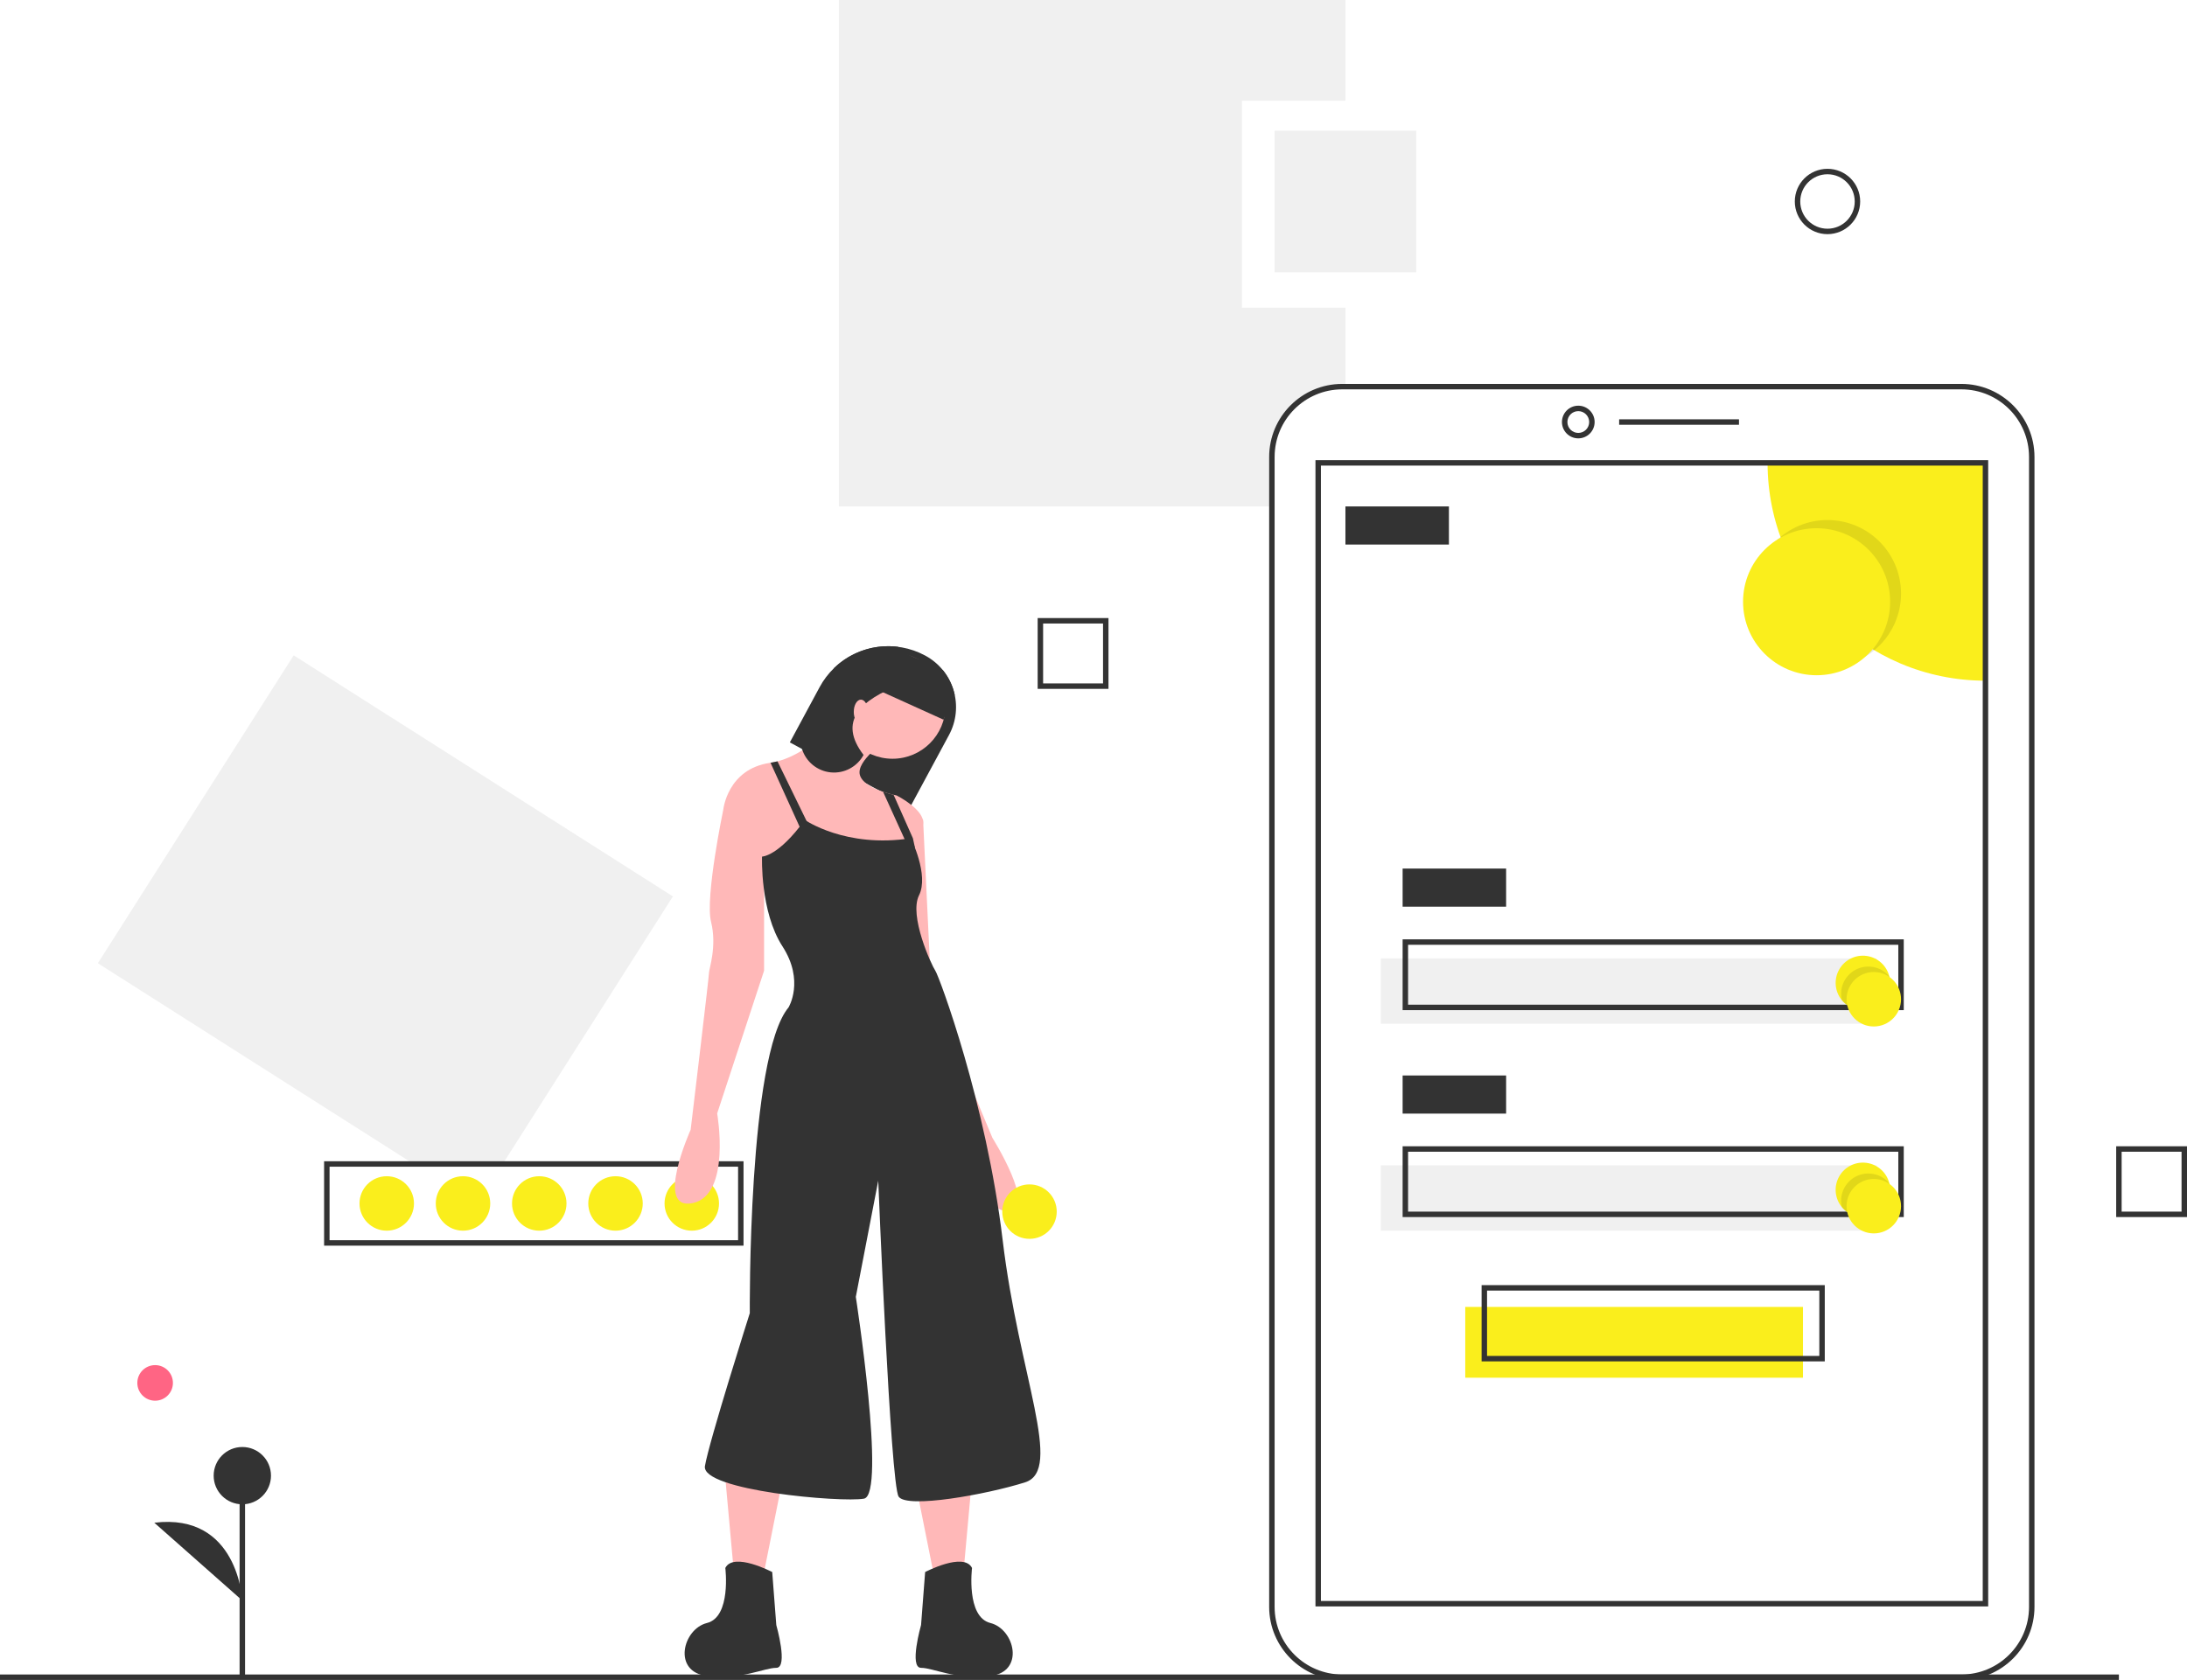
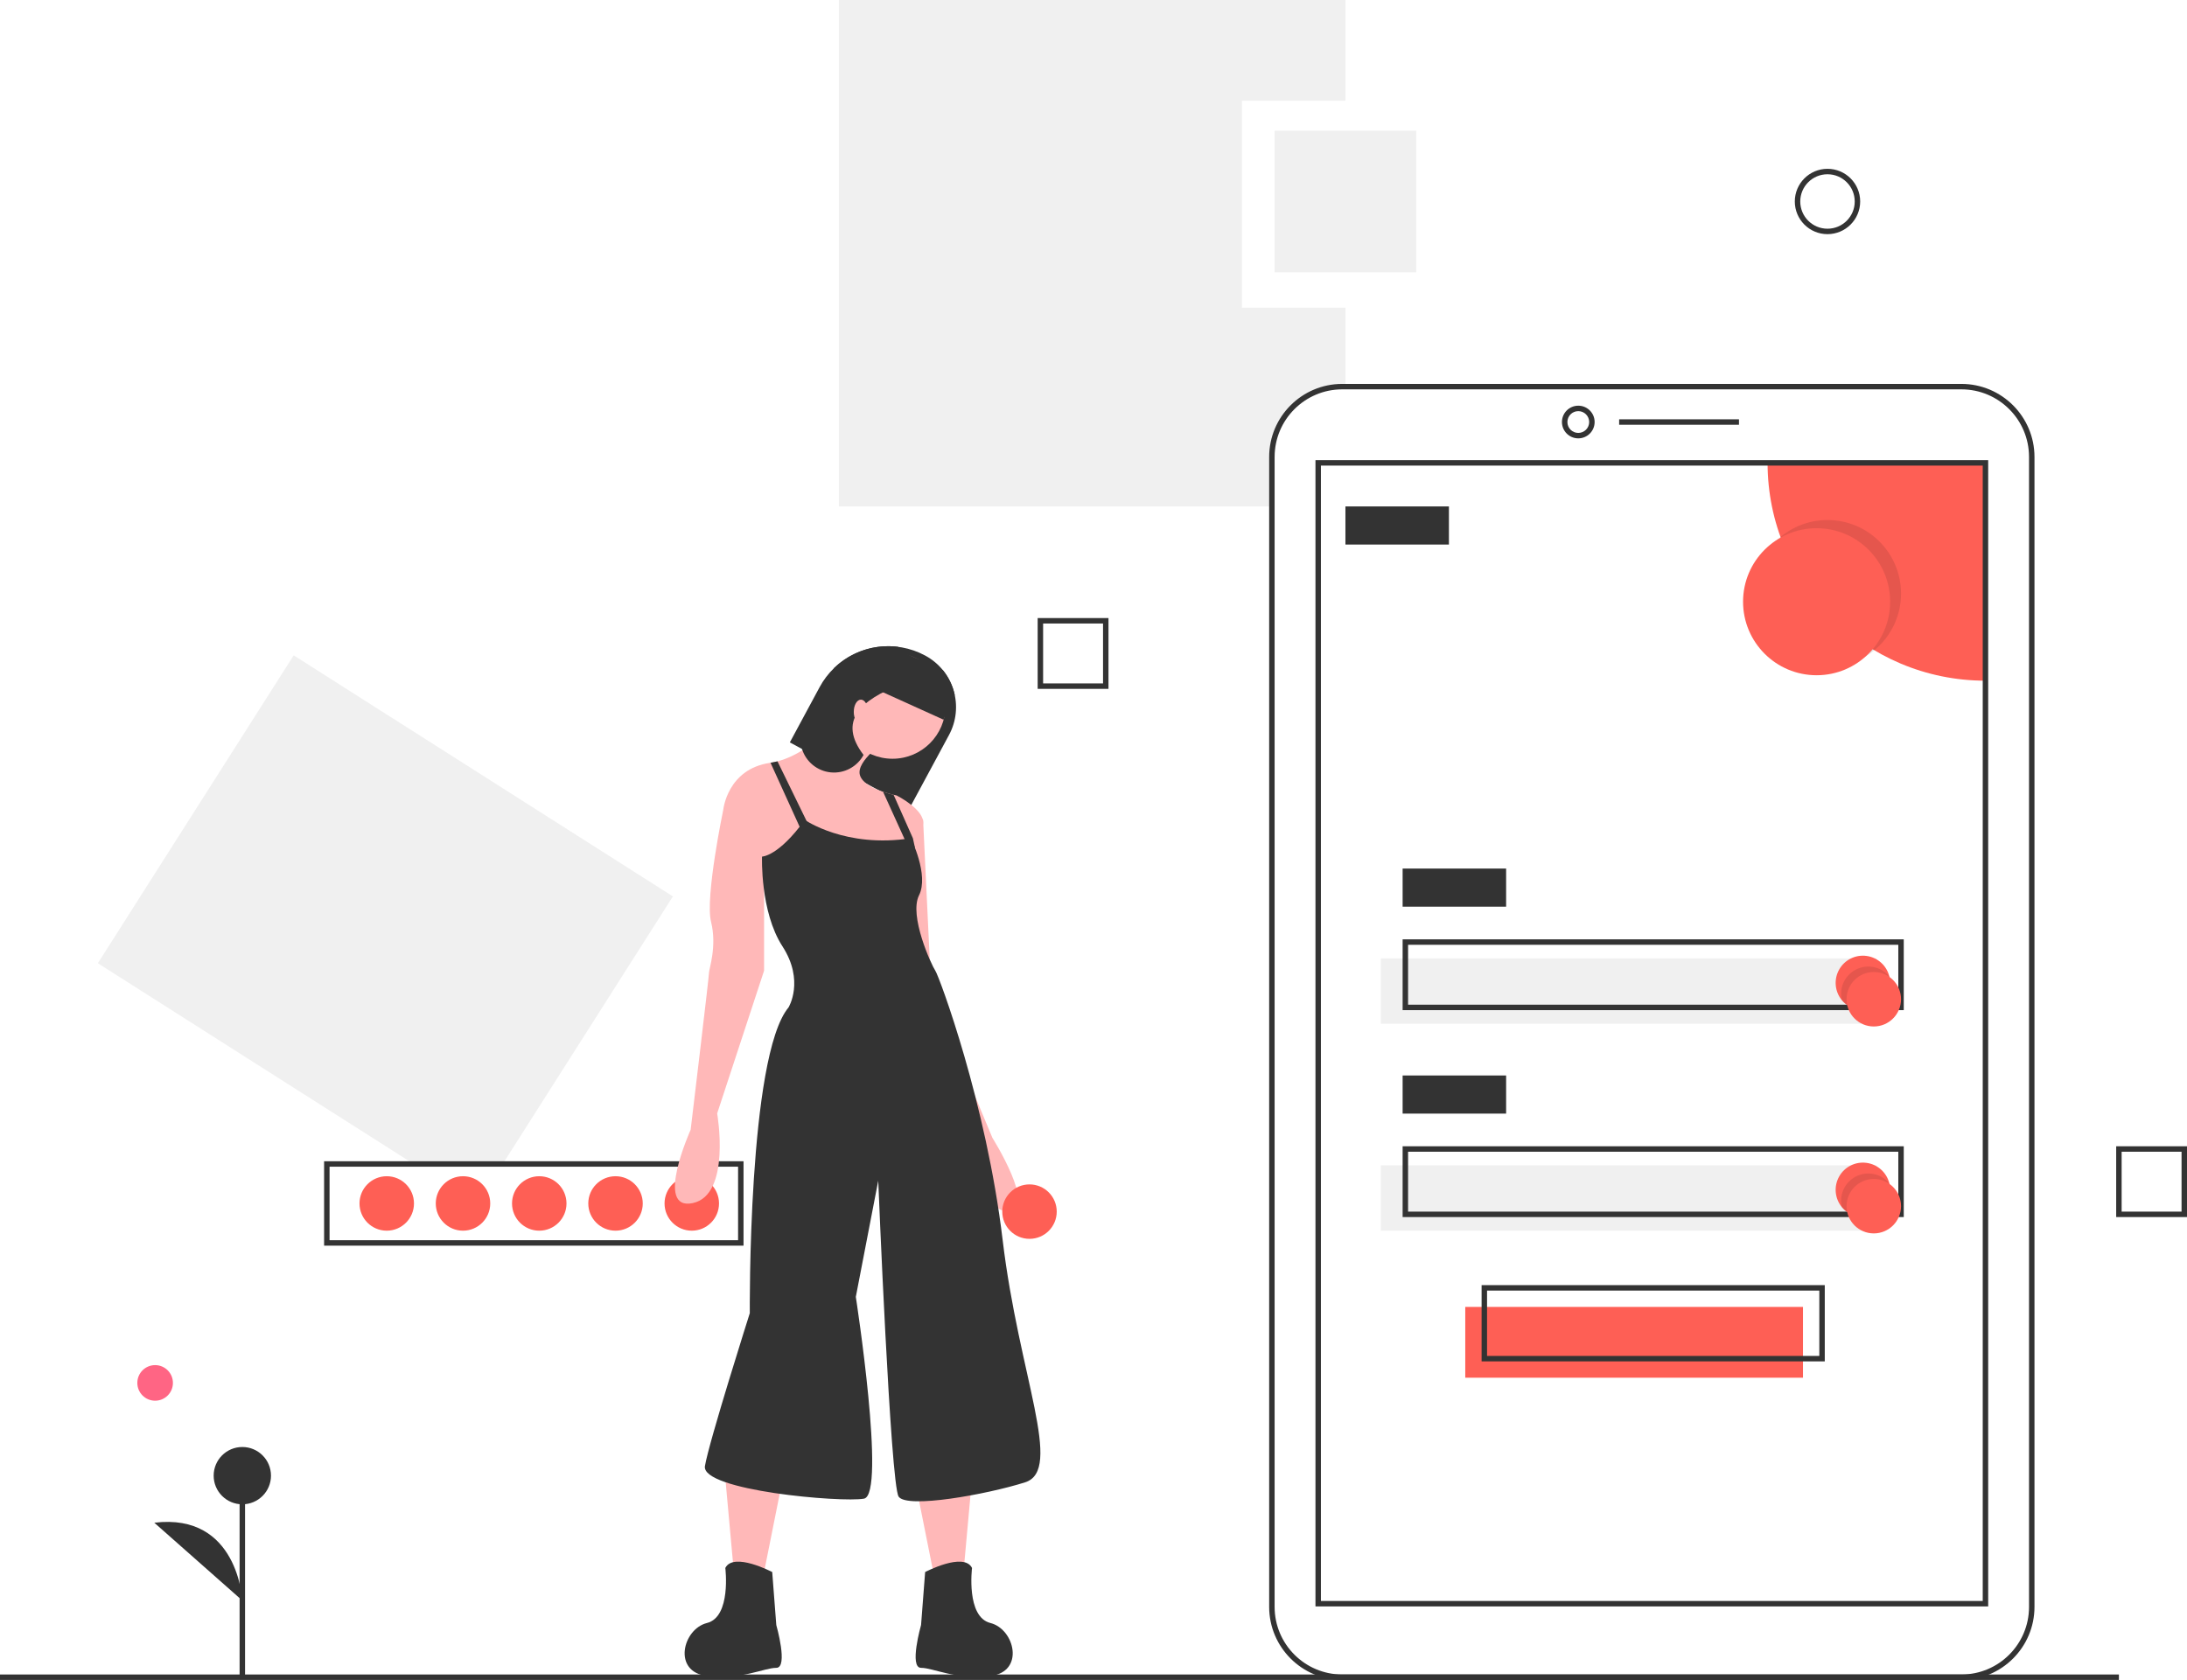
<svg xmlns="http://www.w3.org/2000/svg" id="bc52c4b0-5495-47d6-8fbf-e718e11a33f1" data-name="Layer 1" width="803" height="617" viewBox="0 0 803 617">
  <polygon points="184.898 427 247.069 329.231 107.835 240.694 35.931 353.769 151.095 427 184.898 427" fill="#f0f0f0" />
  <path d="M471.5,599h-154V568h154Zm-152-2h150V570h-150Z" transform="translate(-198.5 -141.5)" fill="#333" />
-   <circle cx="254" cy="442" r="10" fill="#faee1c" />
-   <circle cx="226" cy="442" r="10" fill="#faee1c" />
-   <circle cx="198" cy="442" r="10" fill="#faee1c" />
-   <circle cx="170" cy="442" r="10" fill="#faee1c" />
-   <circle cx="142" cy="442" r="10" fill="#faee1c" />
+   <circle cx="254" cy="442" r="10" fill="#fe5f55" />
+   <circle cx="226" cy="442" r="10" fill="#fe5f55" />
+   <circle cx="198" cy="442" r="10" fill="#fe5f55" />
+   <circle cx="170" cy="442" r="10" fill="#fe5f55" />
+   <circle cx="142" cy="442" r="10" fill="#fe5f55" />
  <path d="M654.5,254.5v-76h38v-37h-186v186h159V309.314A25.814,25.814,0,0,1,691.314,283.5H692.5v-29Z" transform="translate(-198.5 -141.5)" fill="#f0f0f0" />
-   <rect x="538" y="480" width="124" height="26" fill="#faee1c" />
+   <rect x="538" y="480" width="124" height="26" fill="#fe5f55" />
  <rect x="507" y="352" width="182" height="24" fill="#f0f0f0" />
  <rect y="615" width="778" height="2" fill="#333" />
  <path d="M918.686,758.5H691.314A26.845,26.845,0,0,1,664.5,731.686V309.314A26.845,26.845,0,0,1,691.314,282.5h227.371A26.845,26.845,0,0,1,945.5,309.314v422.371A26.845,26.845,0,0,1,918.686,758.5Zm-227.371-474A24.843,24.843,0,0,0,666.5,309.314v422.371A24.843,24.843,0,0,0,691.314,756.5h227.371A24.843,24.843,0,0,0,943.5,731.686V309.314A24.843,24.843,0,0,0,918.686,284.5Z" transform="translate(-198.5 -141.5)" fill="#333" />
  <path d="M778,302.5a6,6,0,1,1,6-6A6.007,6.007,0,0,1,778,302.5Zm0-10a4,4,0,1,0,4,4A4.004,4.004,0,0,0,778,292.5Z" transform="translate(-198.5 -141.5)" fill="#333" />
  <rect x="594.5" y="154" width="44" height="2" fill="#333" />
-   <path d="M927.5,311.5v80a80.004,80.004,0,0,1-80-80Z" transform="translate(-198.5 -141.5)" fill="#faee1c" />
+   <path d="M927.5,311.5v80a80.004,80.004,0,0,1-80-80Z" transform="translate(-198.5 -141.5)" fill="#fe5f55" />
  <path d="M928.5,731.5h-247v-421h247Zm-245-2h243v-417h-243Z" transform="translate(-198.5 -141.5)" fill="#333" />
  <circle cx="671" cy="218" r="27" opacity="0.1" />
-   <circle cx="667" cy="221" r="27" fill="#faee1c" />
+   <circle cx="667" cy="221" r="27" fill="#fe5f55" />
  <rect x="494" y="186" width="38" height="14" fill="#333" />
  <rect x="515" y="319" width="38" height="14" fill="#333" />
  <path d="M897.5,512.5h-184v-26h184Zm-182-2h180v-22h-180Z" transform="translate(-198.5 -141.5)" fill="#333" />
  <rect x="507" y="428" width="182" height="24" fill="#f0f0f0" />
  <rect x="515" y="395" width="38" height="14" fill="#333" />
  <path d="M897.5,588.5h-184v-26h184Zm-182-2h180v-22h-180Z" transform="translate(-198.5 -141.5)" fill="#333" />
  <path d="M868.5,641.5h-126v-28h126Zm-124-2h122v-24h-122Z" transform="translate(-198.5 -141.5)" fill="#333" />
-   <path d="M892.5,502.5a10.001,10.001,0,0,1-17.71,6.37l-.01-.01a9.999,9.999,0,1,1,17.43-8.73.01.01,0,0,0,.01.01A10.227,10.227,0,0,1,892.5,502.5Z" transform="translate(-198.5 -141.5)" fill="#faee1c" />
+   <path d="M892.5,502.5a10.001,10.001,0,0,1-17.71,6.37l-.01-.01a9.999,9.999,0,1,1,17.43-8.73.01.01,0,0,0,.01.01A10.227,10.227,0,0,1,892.5,502.5Z" transform="translate(-198.5 -141.5)" fill="#fe5f55" />
  <path d="M892.5,502.5a10.001,10.001,0,0,1-17.71,6.37l-.01-.01a10.228,10.228,0,0,1-.28-2.36,10.001,10.001,0,0,1,17.71-6.37.01.01,0,0,0,.01.01A10.227,10.227,0,0,1,892.5,502.5Z" transform="translate(-198.5 -141.5)" opacity="0.1" />
-   <circle cx="688" cy="367" r="10" fill="#faee1c" />
-   <path d="M892.5,578.5a10.001,10.001,0,0,1-17.71,6.37l-.01-.01a9.999,9.999,0,1,1,17.43-8.73.01.01,0,0,0,.01.01A10.227,10.227,0,0,1,892.5,578.5Z" transform="translate(-198.5 -141.5)" fill="#faee1c" />
+   <circle cx="688" cy="367" r="10" fill="#fe5f55" />
+   <path d="M892.5,578.5a10.001,10.001,0,0,1-17.71,6.37l-.01-.01a9.999,9.999,0,1,1,17.43-8.73.01.01,0,0,0,.01.01A10.227,10.227,0,0,1,892.5,578.5Z" transform="translate(-198.5 -141.5)" fill="#fe5f55" />
  <path d="M892.5,578.5a10.001,10.001,0,0,1-17.71,6.37l-.01-.01a10.228,10.228,0,0,1-.28-2.36,10.001,10.001,0,0,1,17.71-6.37.01.01,0,0,0,.01.01A10.227,10.227,0,0,1,892.5,578.5Z" transform="translate(-198.5 -141.5)" opacity="0.1" />
-   <circle cx="688" cy="443" r="10" fill="#faee1c" />
+   <circle cx="688" cy="443" r="10" fill="#fe5f55" />
  <rect x="468" y="48" width="52" height="52" fill="#f0f0f0" />
  <path d="M869.5,227.5a12,12,0,1,1,12-12A12.013,12.013,0,0,1,869.5,227.5Zm0-22a10,10,0,1,0,10,10A10.011,10.011,0,0,0,869.5,205.5Z" transform="translate(-198.5 -141.5)" fill="#333" />
  <path d="M605.5,394.5h-26v-26h26Zm-24-2h22v-22h-22Z" transform="translate(-198.5 -141.5)" fill="#333" />
  <path d="M1001.5,588.5h-26v-26h26Zm-24-2h22v-22h-22Z" transform="translate(-198.5 -141.5)" fill="#333" />
  <path d="M488.503,414.166l4.462,2.403,15.182,8.183,24.51,13.206,14.284-26.501a21.525,21.525,0,0,0-8.744-29.189,28.59,28.59,0,0,0-33.381,4.529l-.007.007a28.623,28.623,0,0,0-5.375,7.075Z" transform="translate(-198.5 -141.5)" fill="#333" />
  <polygon points="356.9 542.937 353.906 575.876 342.676 577.373 335.19 539.942 356.9 542.937" fill="#ffb8b8" />
  <path d="M538.182,718.873s14.224-7.486,17.218-1.497c0,0-2.246,17.967,6.738,20.213s12.727,17.967,0,19.464-20.962-2.995-25.453-2.995,0-15.721,0-15.721Z" transform="translate(-198.5 -141.5)" fill="#333" />
  <polygon points="266.316 542.937 269.311 575.876 280.54 577.373 288.026 539.942 266.316 542.937" fill="#ffb8b8" />
  <path d="M482.034,718.873s-14.224-7.486-17.218-1.497c0,0,2.246,17.967-6.738,20.213s-12.727,17.967,0,19.464S479.04,754.059,483.532,754.059s0-15.721,0-15.721Z" transform="translate(-198.5 -141.5)" fill="#333" />
  <circle cx="327.704" cy="259.206" r="19.464" fill="#ffb8b8" />
  <path d="M464.067,438.886,479.789,463.591l18.716-1.497,30.694,2.246s2.897-5.794,5.263-11.432a44.285,44.285,0,0,0,2.972-8.781c.749-5.24-9.732-10.481-9.732-10.481s-.412-.075-1.1-.24c-.913-.217-2.321-.576-3.863-1.101-3.481-1.183-7.666-3.189-8.512-6.146-1.497-5.24,9.732-12.727,9.732-12.727l-13.475-12.727s-11.971,16.627-26.509,20.415a23.155,23.155,0,0,1-2.56.524c-.045.007-.082.015-.127.022C465.565,423.914,464.067,438.886,464.067,438.886Z" transform="translate(-198.5 -141.5)" fill="#ffb8b8" />
  <path d="M472.302,432.149l-8.235,6.738s-6.738,32.191-4.492,41.175-.749,17.218-.749,18.716S452.089,556.421,452.089,556.421s-13.475,29.945.749,26.951,8.984-32.94,8.984-32.94l17.218-52.404V453.859Z" transform="translate(-198.5 -141.5)" fill="#ffb8b8" />
  <path d="M531.444,438.138l5.989,4.492,2.995,62.885,22.459,53.901s16.47,26.202,5.989,26.951S551.657,559.415,551.657,559.415l-20.213-51.655-2.995-50.158Z" transform="translate(-198.5 -141.5)" fill="#ffb8b8" />
  <path d="M494.013,442.629s14.973,10.481,38.929,6.738c0,0,6.738,13.475,2.995,20.962s4.492,25.453,5.989,27.699,18.716,48.661,24.705,98.819,22.459,84.595,8.235,89.087-43.42,9.732-46.415,5.24-7.486-116.038-7.486-116.038l-8.235,42.672s11.229,72.617,2.995,74.114-59.89-2.995-58.393-11.978,16.47-56.147,16.47-56.147-.749-94.327,14.224-112.294c0,0,5.989-9.732-2.246-22.459s-7.486-32.94-7.486-32.94S484.28,456.105,494.013,442.629Z" transform="translate(-198.5 -141.5)" fill="#333" />
  <polygon points="282.913 280.145 295.513 307.867 298.507 306.37 285.473 279.621 282.913 280.145" fill="#333" />
  <path d="M522.737,432.306l9.455,20.804,2.268-.202-.771-3.541-7.09-15.961C525.687,433.189,524.28,432.83,522.737,432.306Z" transform="translate(-198.5 -141.5)" fill="#333" />
  <path d="M492.964,416.57a12.323,12.323,0,0,0,22.609,2.201c-9.47-12.382-1.348-20.161,14.037-26.045a12.312,12.312,0,0,0-1.325-13.655,28.687,28.687,0,0,0-23.47,7.726l-.007.007L493.878,407.077A12.264,12.264,0,0,0,492.964,416.57Z" transform="translate(-198.5 -141.5)" fill="#333" />
  <ellipse cx="316.1" cy="261.452" rx="2.62" ry="4.492" fill="#ffb8b8" />
  <path d="M522.408,395.623l22.504,10.196,4.125-9.103a21.563,21.563,0,0,0-4.342-9.081l-15.489-7.015Z" transform="translate(-198.5 -141.5)" fill="#333" />
-   <circle cx="378" cy="445" r="10" fill="#faee1c" />
+   <circle cx="378" cy="445" r="10" fill="#fe5f55" />
  <circle cx="56.957" cy="507.911" r="6.535" fill="#ff6584" />
  <rect x="87.975" y="541.973" width="2" height="74.411" fill="#333" />
  <circle cx="88.975" cy="541.972" r="10.523" fill="#333" />
  <path d="M287.475,729.334s-1.503-32.332-32.32-28.574" transform="translate(-198.5 -141.5)" fill="#333" />
</svg>
